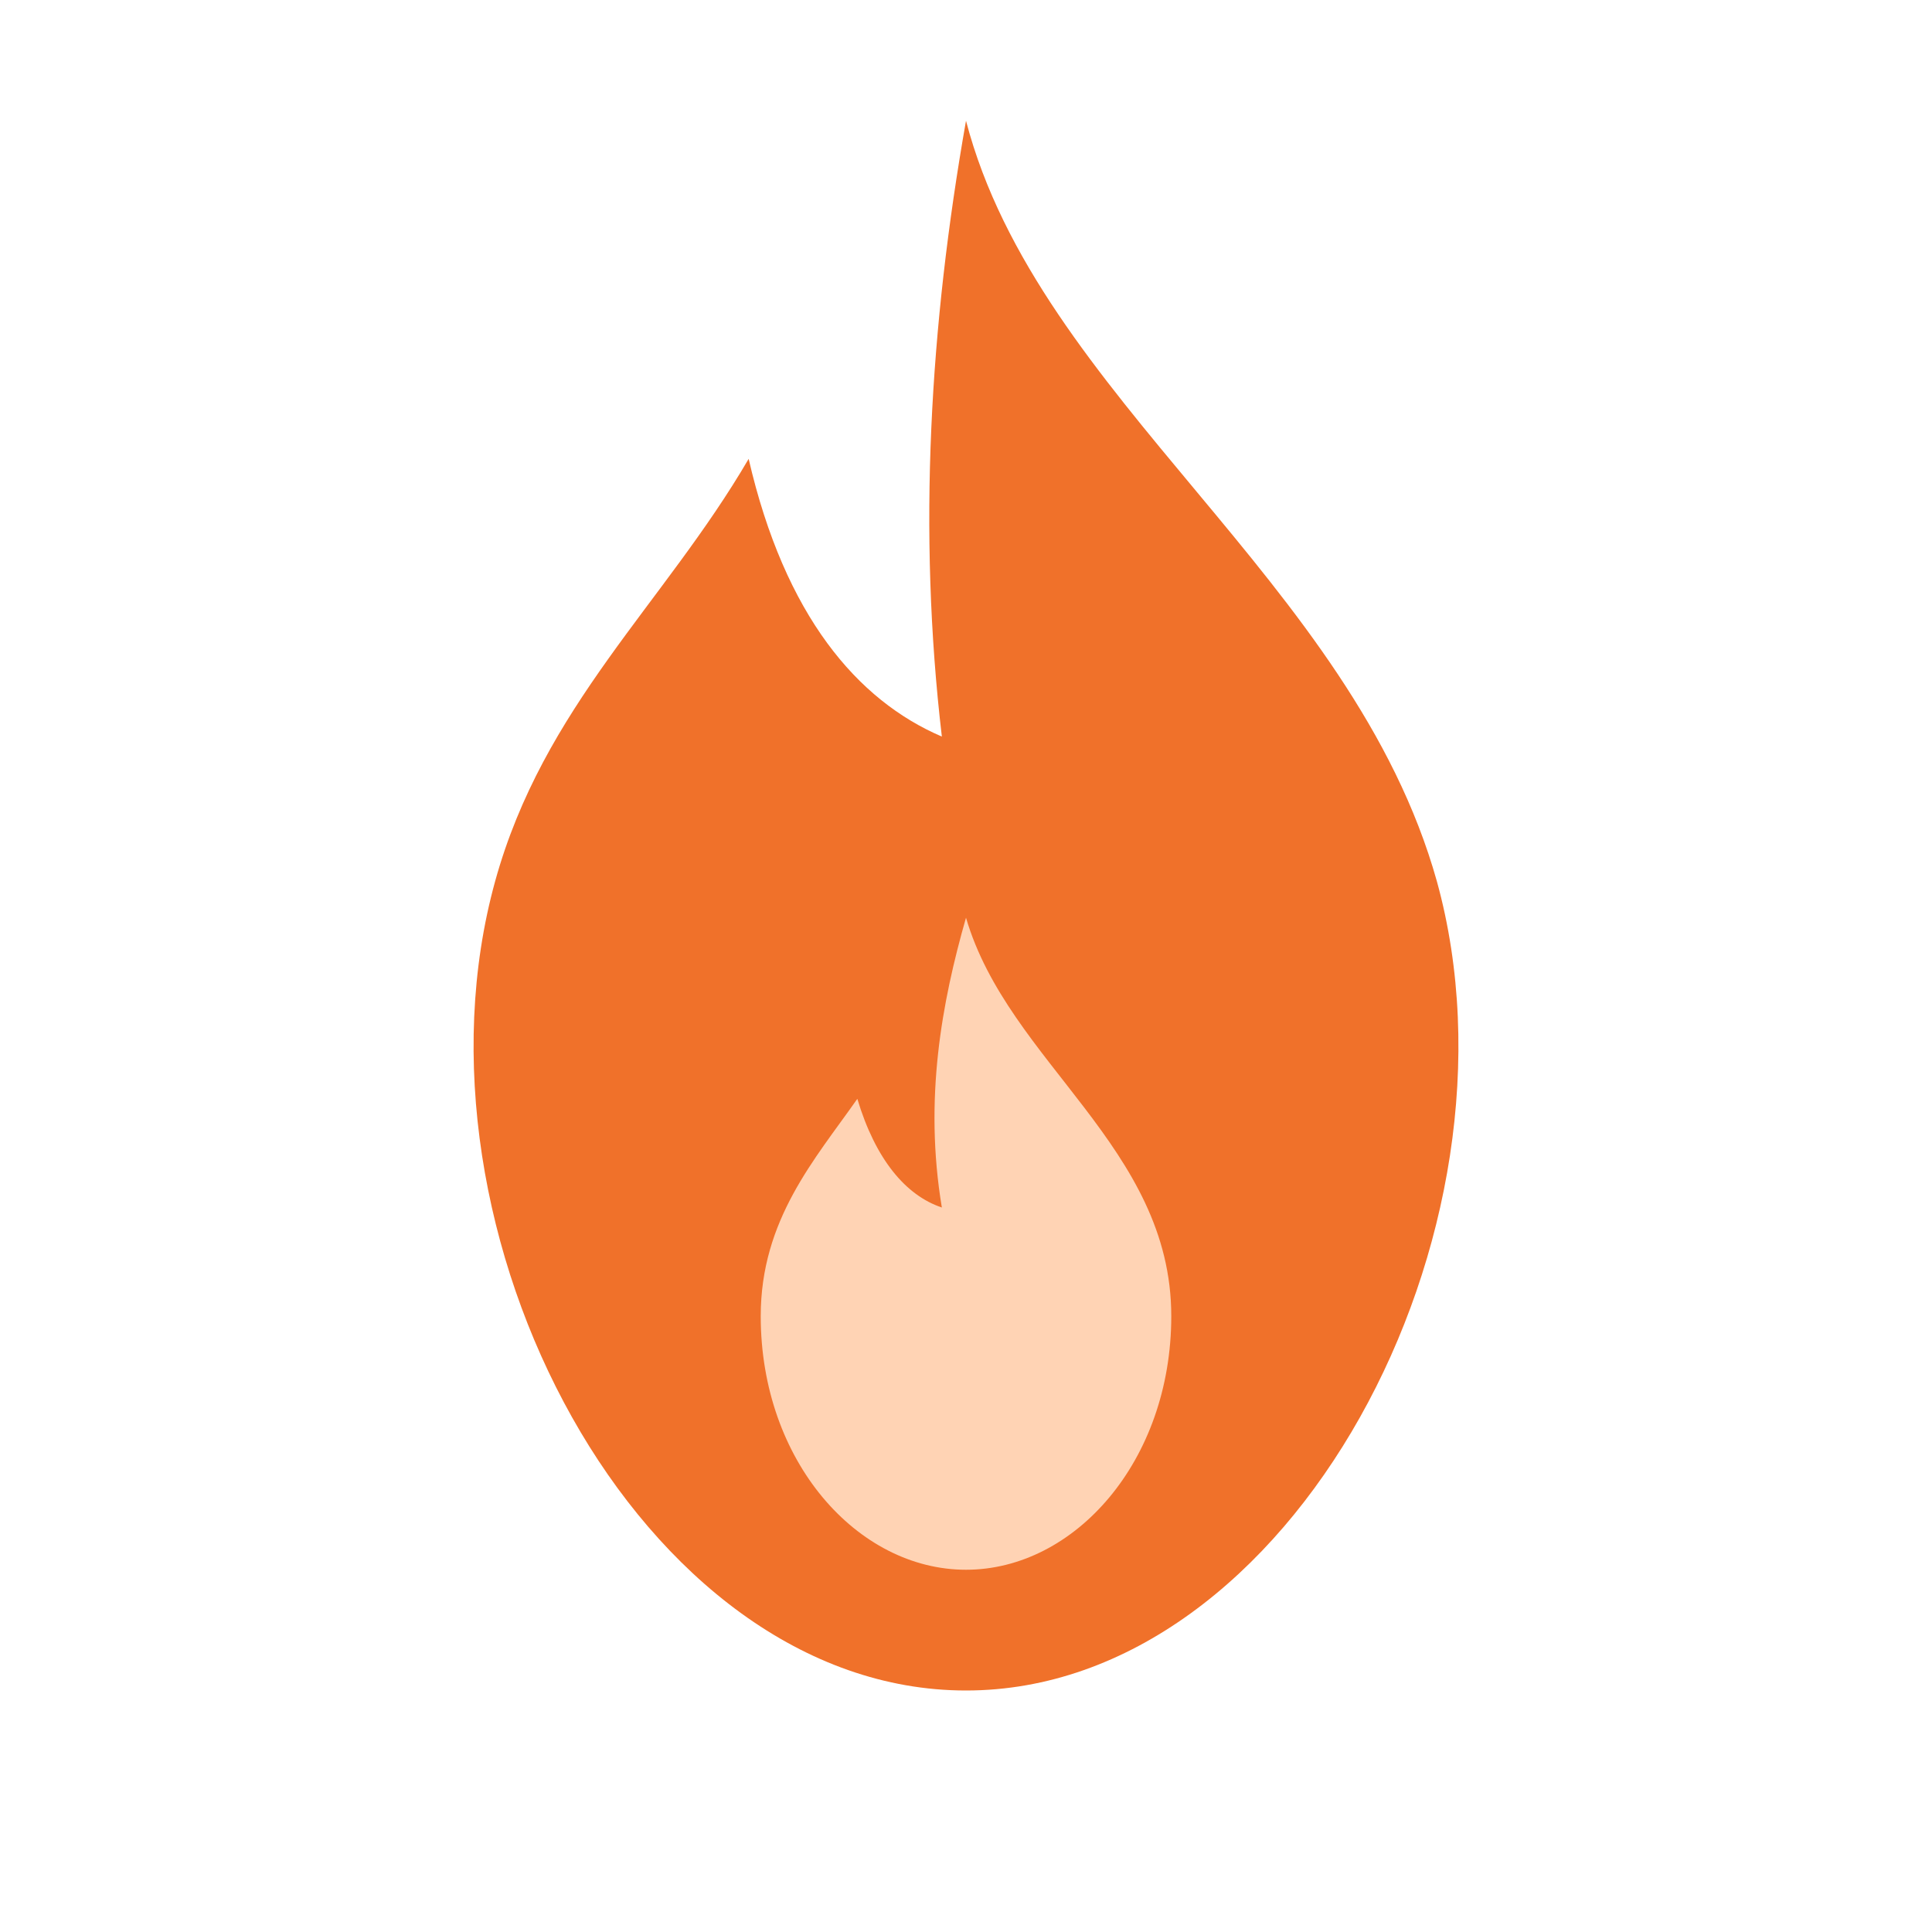
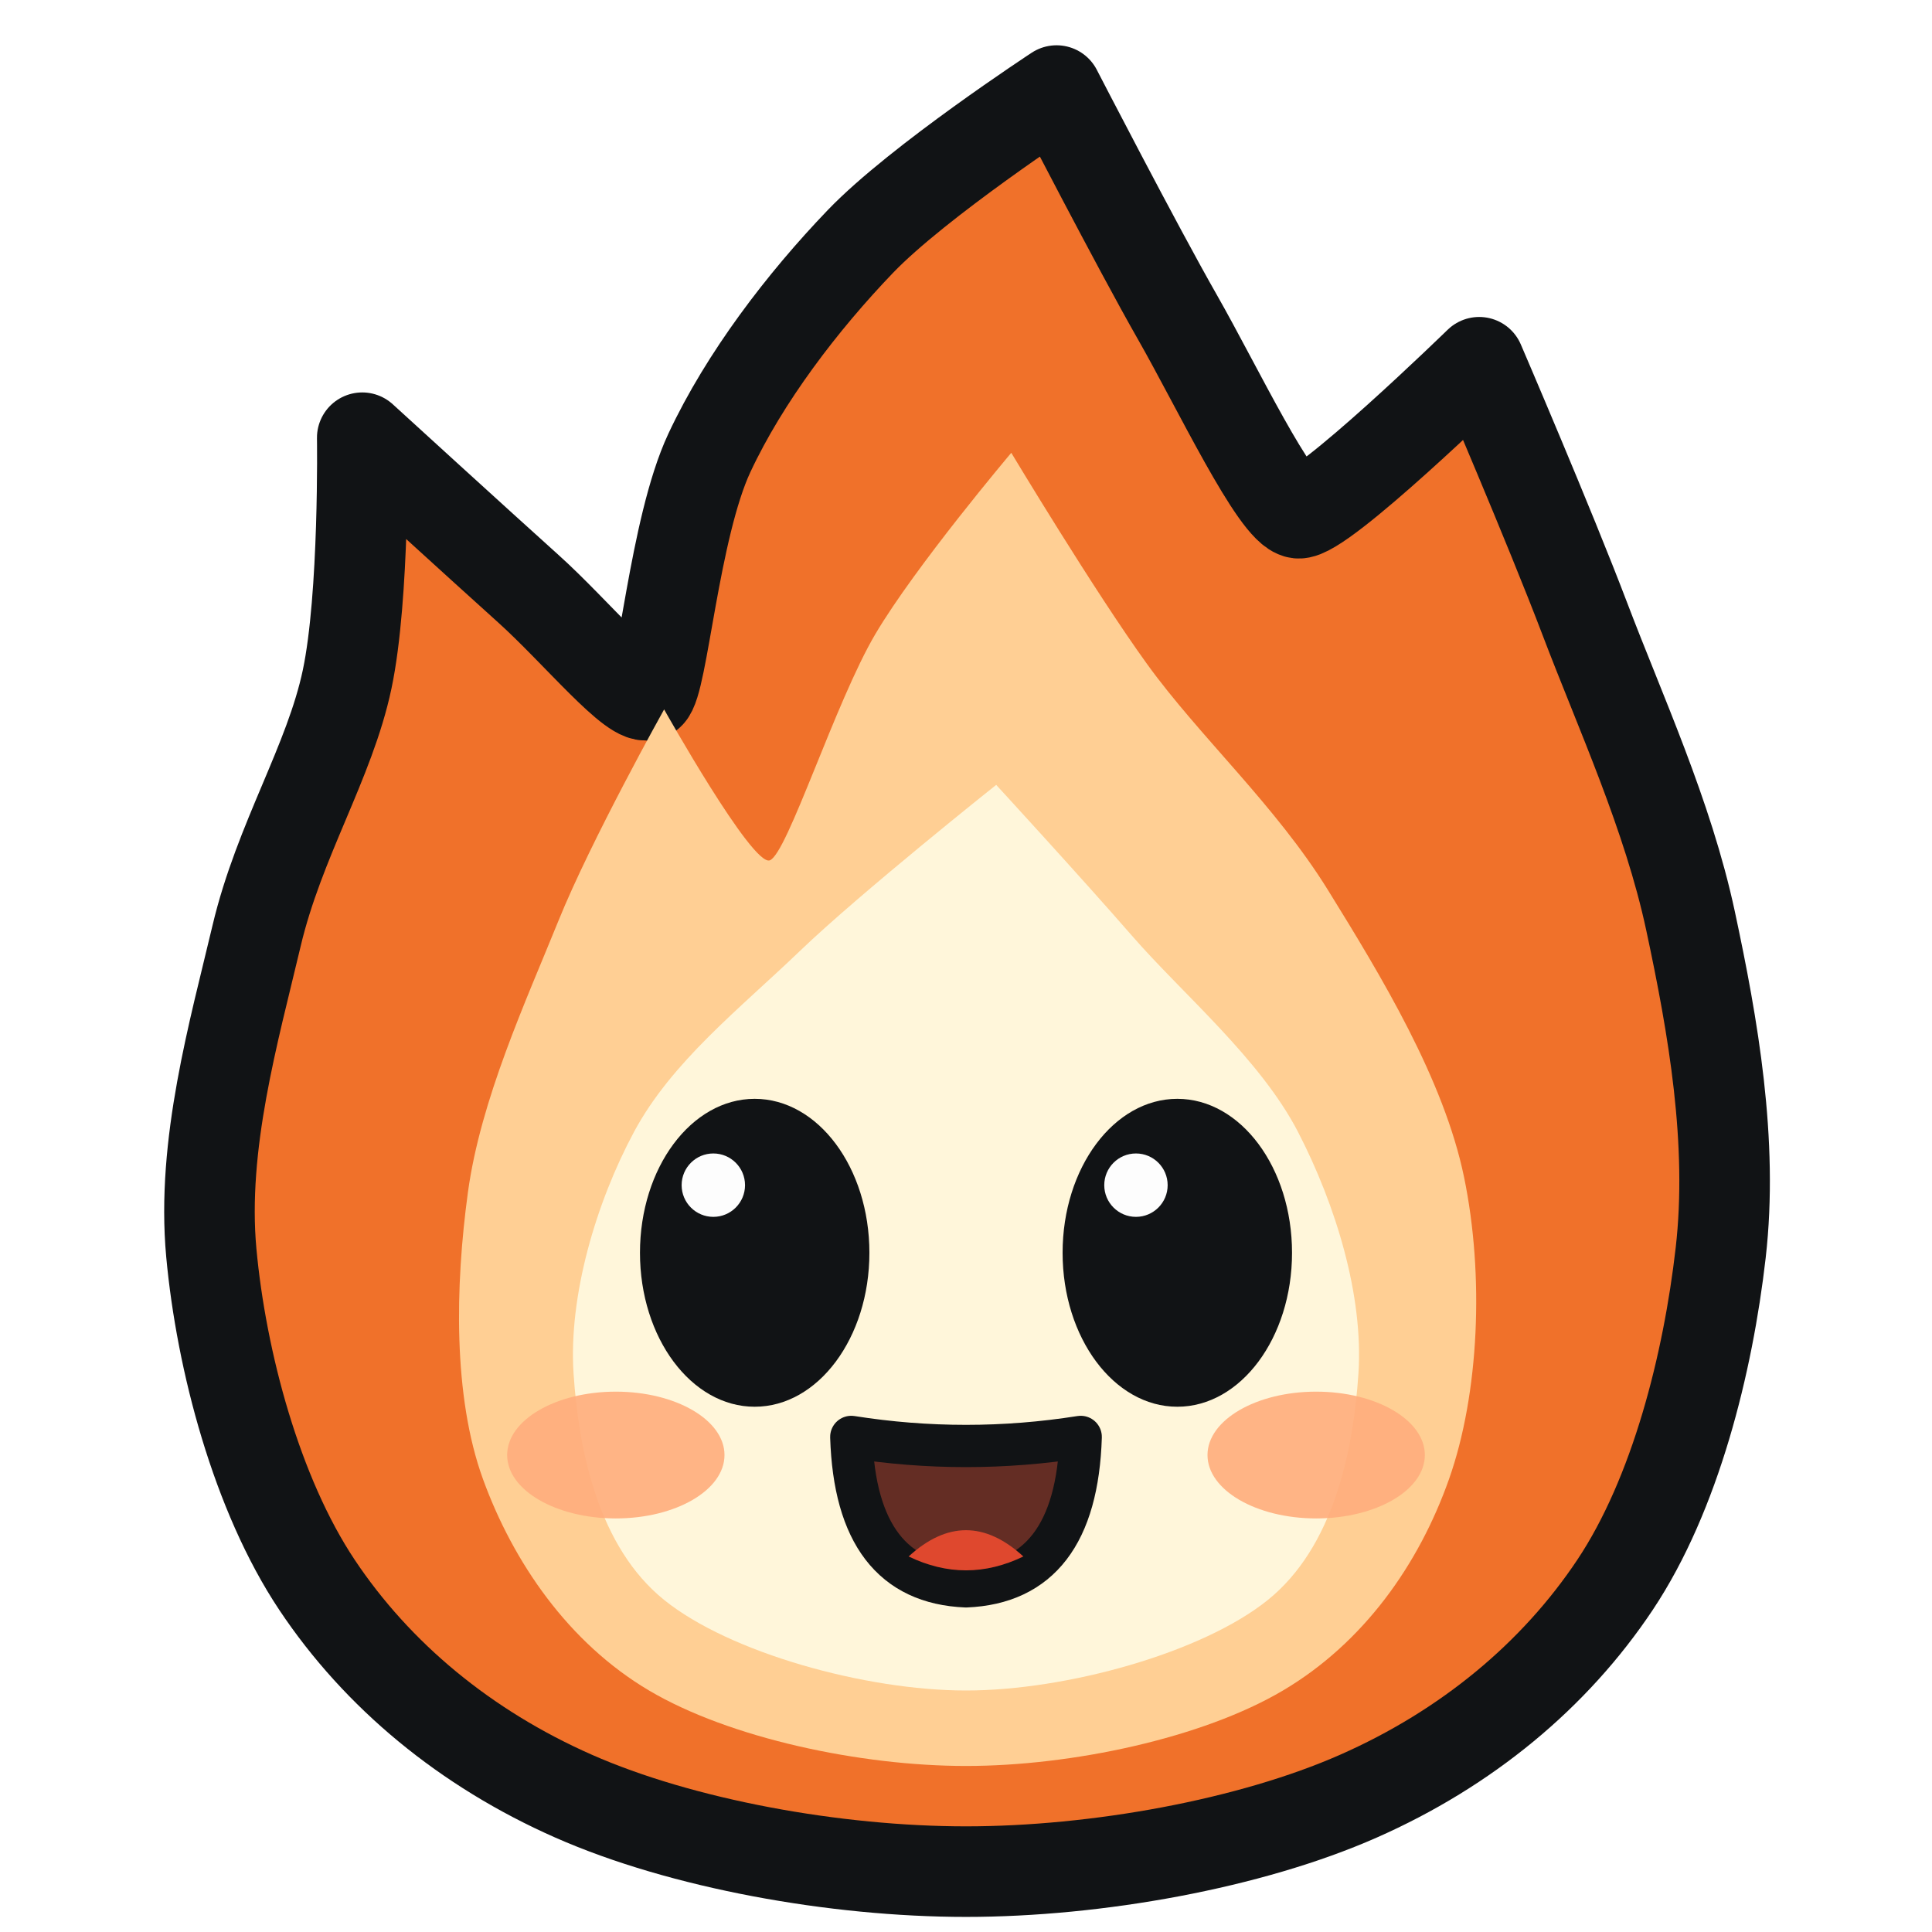
- <svg xmlns="http://www.w3.org/2000/svg" viewBox="0 0 32 32" role="img" aria-label="Thermite">
-   <path fill="#f0712a" d="M16 2c1.2 4.6 6.4 7.6 7.8 12.6 1.6 5.8-2.4 13.4-7.8 13.4S6.6 20.4 8.2 14.6C9 11.7 11 10 12.4 7.6c.6 2.6 1.8 4 3.2 4.6C15.2 8.8 15.4 5.4 16 2z" />
-   <path fill="#ffd3b4" d="M16 15.2c.7 2.4 3.4 3.8 3.4 6.6 0 2.4-1.6 4.2-3.4 4.2s-3.4-1.8-3.4-4.2c0-1.6.9-2.6 1.6-3.6.3 1 .8 1.6 1.4 1.8-.3-1.8 0-3.4.4-4.8z" />
+ <svg xmlns="http://www.w3.org/2000/svg" viewBox="0 0 64 64" role="img" aria-label="Thermite">
+   <style>.small{display:none}@media (max-width:24px){.edge{stroke-width:3.6}.full{display:none}.small{display:inline}}</style>
+   <path class="edge" d="M35 3C35 3 37.67 8.17 39 10.5C40.33 12.83 42.25 16.89 43 17C43.75 17.11 49 12 49 12C49 12 51.33 17.42 52.5 20.5C53.67 23.58 55.25 27 56 30.5C56.75 34 57.42 37.83 57 41.5C56.58 45.17 55.5 49.5 53.5 52.5C51.5 55.5 48.58 57.92 45 59.5C41.42 61.08 36.33 62 32 62C27.67 62 22.58 61.08 19 59.5C15.42 57.92 12.5 55.5 10.5 52.5C8.5 49.5 7.33 45.08 7 41.5C6.67 37.92 7.75 34.17 8.5 31C9.25 27.83 10.92 25.25 11.5 22.5C12.08 19.75 12 14.5 12 14.5C12 14.5 15.92 18.08 17.5 19.5C19.08 20.92 21.05 23.34 21.5 23C21.95 22.66 22.33 17.5 23.5 15C24.67 12.5 26.58 10 28.5 8C30.42 6 35 3 35 3Z" fill="#f0712a" stroke="#111315" stroke-width="3" stroke-linejoin="round" />
+   <path d="M33.5 15C33.5 15 36.25 19.58 38 22C39.75 24.42 42.25 26.67 44 29.5C45.75 32.33 47.83 35.75 48.5 39C49.17 42.25 49 46.17 48 49C47 51.83 45.17 54.42 42.5 56C39.83 57.58 35.5 58.5 32 58.5C28.5 58.5 24.17 57.58 21.5 56C18.83 54.42 17 51.75 16 49C15 46.25 15.08 42.58 15.5 39.5C15.92 36.42 17.42 33.17 18.5 30.5C19.58 27.83 22 23.5 22 23.5C22 23.5 24.92 28.71 25.5 28.5C26.08 28.29 27.67 23.25 29 21C30.33 18.75 33.5 15 33.5 15Z" fill="#ffcf94" />
+   <path d="M33 26C33 26 35.83 29.08 37.5 31C39.17 32.92 41.75 35.08 43 37.5C44.25 39.92 45.17 42.92 45 45.5C44.83 48.08 44.17 51.25 42 53C39.83 54.75 35.33 56 32 56C28.67 56 24.17 54.75 22 53C19.83 51.25 19.17 48.08 19 45.5C18.83 42.92 19.75 39.83 21 37.5C22.25 35.17 24.5 33.42 26.5 31.5C28.5 29.58 33 26 33 26Z" fill="#fff6da" />
+   <ellipse cx="20.4" cy="48.2" rx="3.6" ry="2.1" fill="#ffad7c" opacity="0.9" />
+   <ellipse cx="43.6" cy="48.2" rx="3.6" ry="2.1" fill="#ffad7c" opacity="0.9" />
+   <g class="full">
+     <ellipse cx="25" cy="41.5" rx="3.8" ry="5.1" fill="#111315" />
+     <circle cx="23.63" cy="39.26" r="1.05" fill="#fdfdfd" />
+     <ellipse cx="39" cy="41.5" rx="3.8" ry="5.1" fill="#111315" />
+     <circle cx="37.63" cy="39.26" r="1.05" fill="#fdfdfd" />
+     <path d="M28.2 47.6Q32 48.2 35.8 47.6Q35.65 52.4 32 52.55Q28.35 52.4 28.2 47.6Z" fill="#642d24" stroke="#111315" stroke-width="1.4" stroke-linejoin="round" />
+     <path d="M30.1 51.56Q32 49.82 33.9 51.56Q32 52.48 30.1 51.56Z" fill="#df482e" />
+   </g>
+   <g class="small" fill="#111315">
+     <rect x="20" y="36" width="8" height="12" rx="3" />
+     <rect x="36" y="36" width="8" height="12" rx="3" />
+     <path d="M28 48H36V50.5Q36 52 34.5 52H29.5Q28 52 28 50.5Z" />
+   </g>
</svg>
